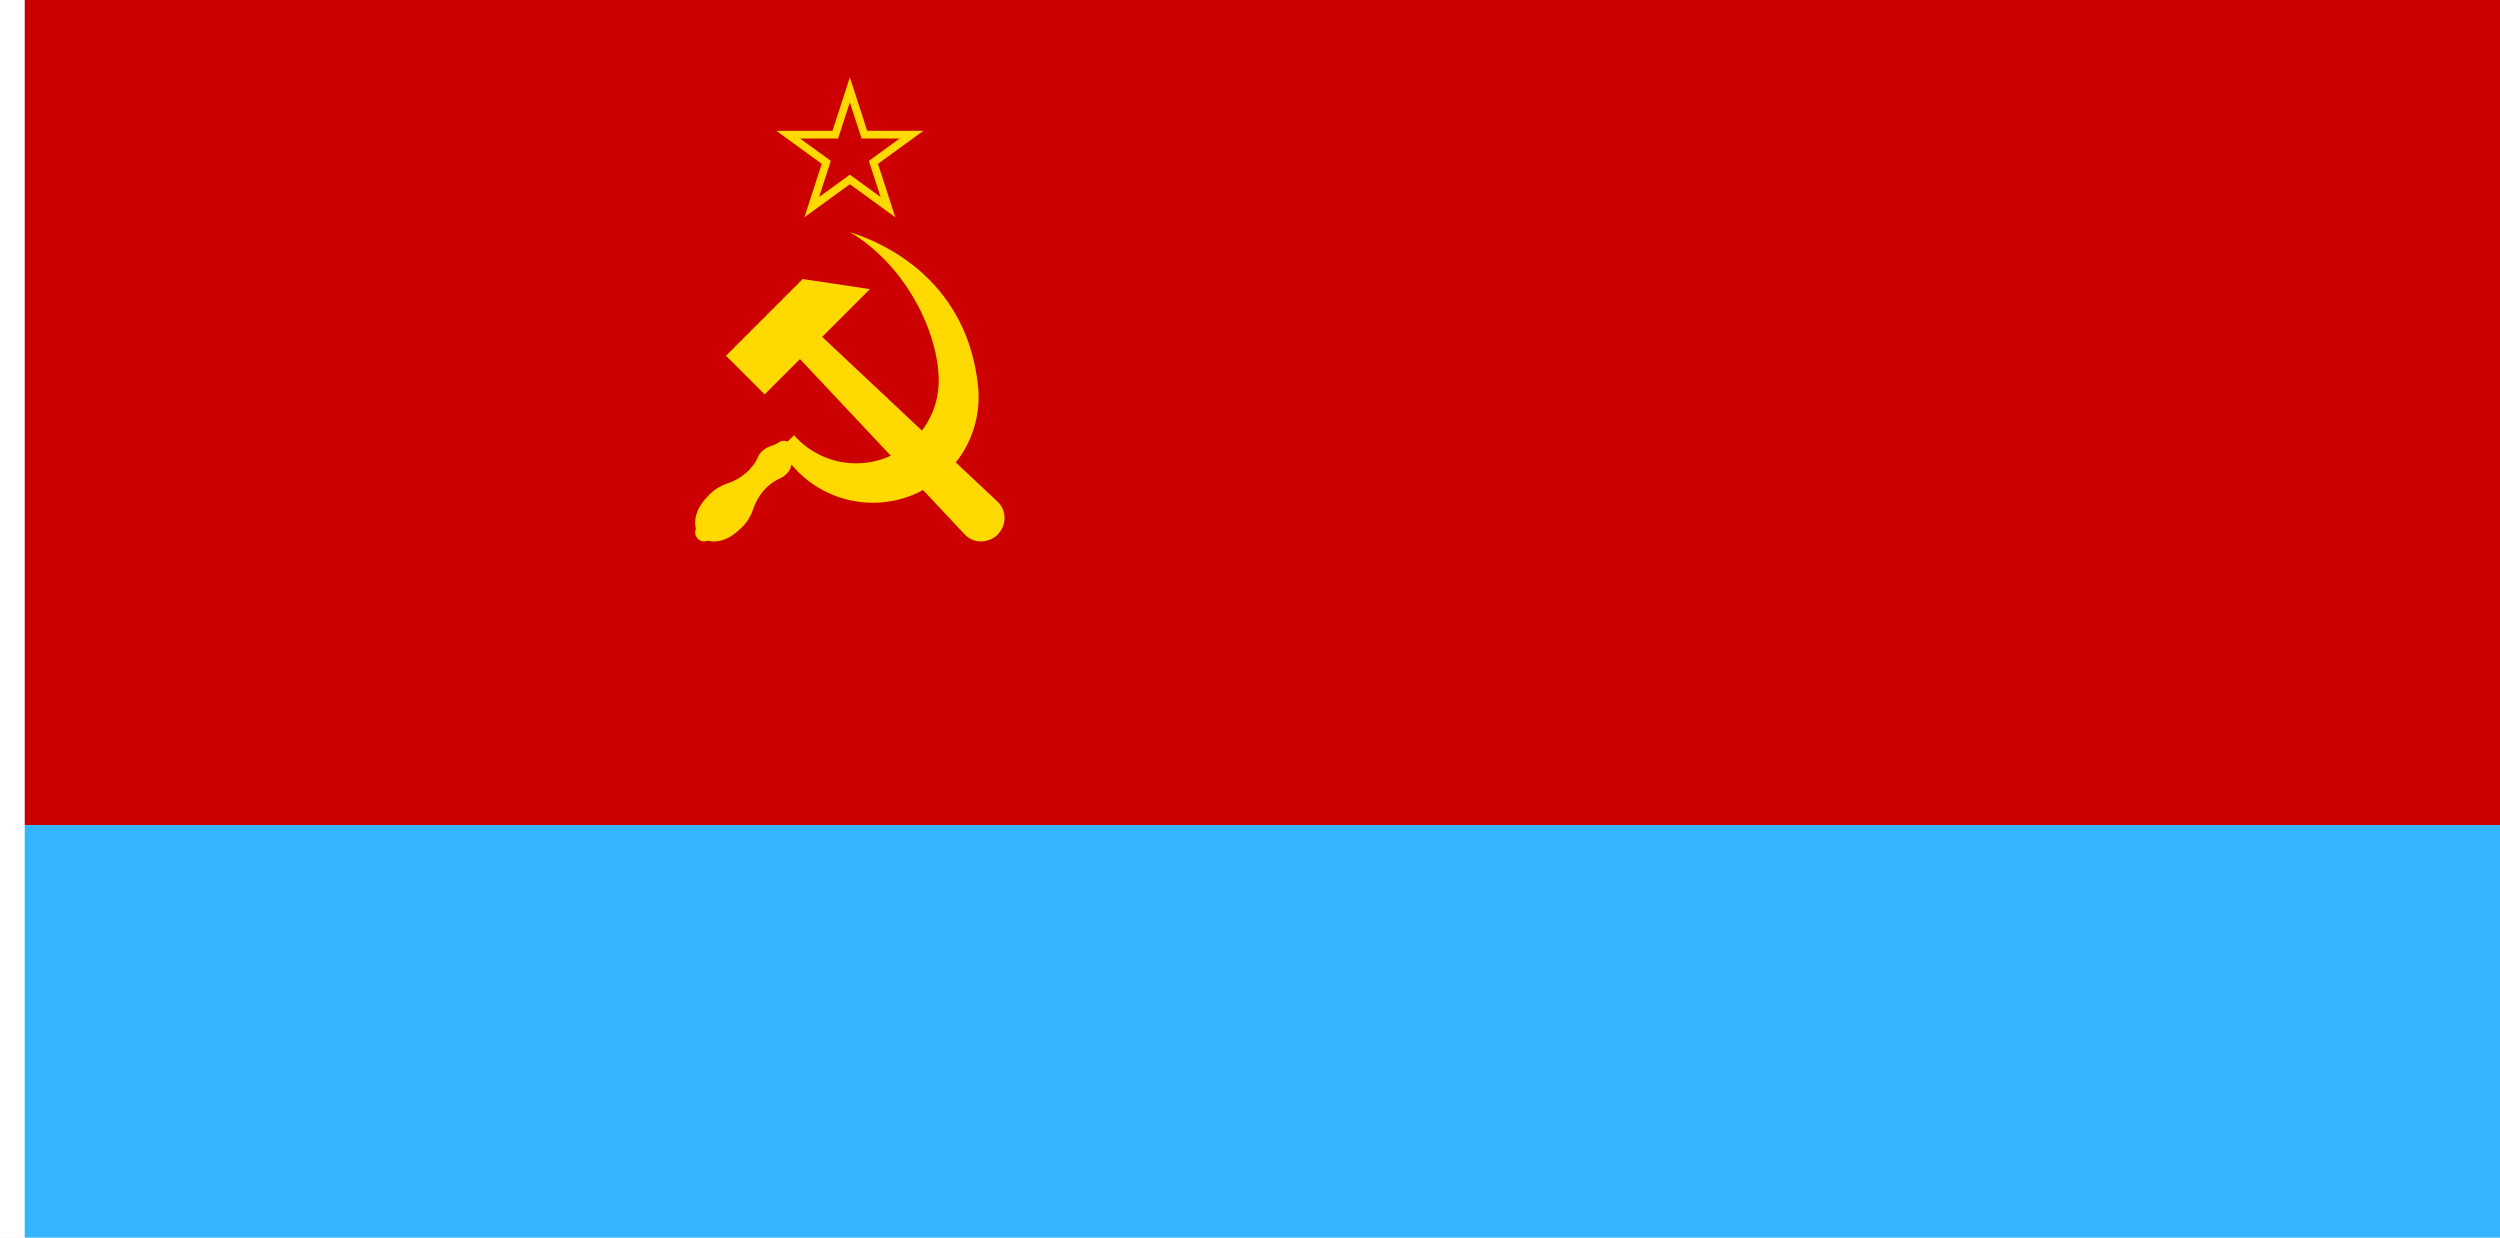
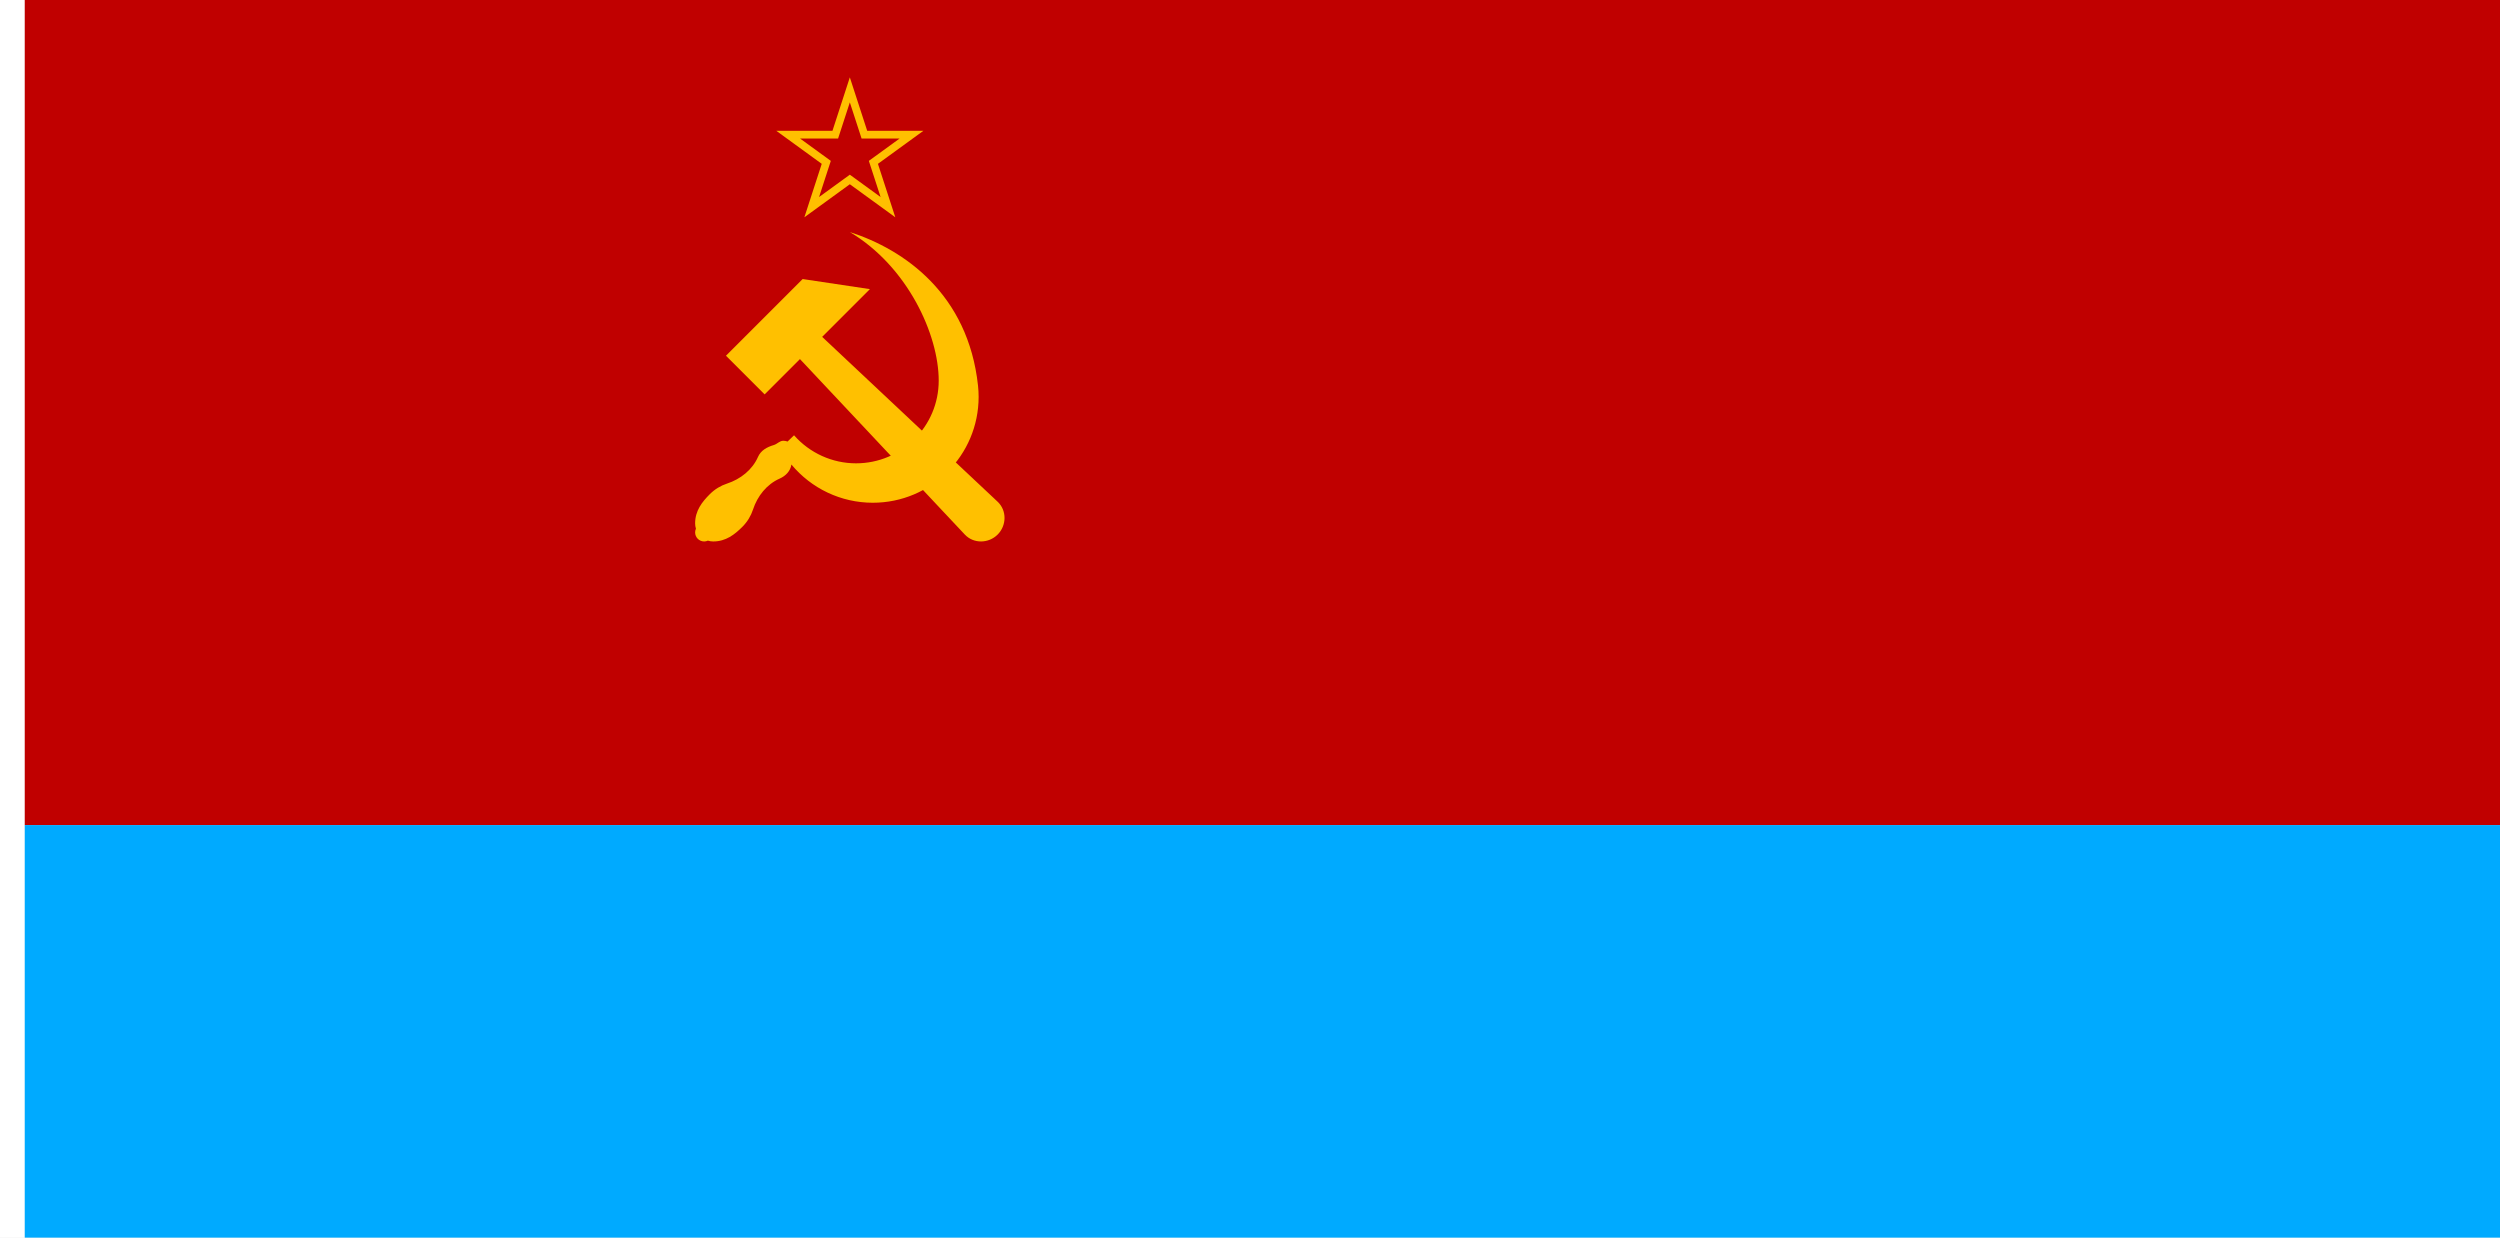
<svg xmlns="http://www.w3.org/2000/svg" width="3636" height="1800" viewBox="0 0 962.025 476.25" version="1.1" id="svg8">
  <defs id="defs2" />
  <g id="layer1" transform="translate(112.3345,-299.2679)">
    <path style="fill:#ffffff;fill-opacity:1;stroke:none;stroke-width:0.512px;stroke-linecap:butt;stroke-linejoin:miter;stroke-opacity:1" d="m -102.81,299.268 h -9.525 v 476.25 h 9.525 z" id="path1079" />
-     <path id="path822" d="m 849.69,616.768 h -952.5 v -317.5 h 952.5 z" style="fill:#cd0000;fill-opacity:1;stroke:none;stroke-width:1.547px;stroke-linecap:butt;stroke-linejoin:miter;stroke-opacity:1" />
-     <path style="fill:#33b5ff;fill-opacity:1;stroke:none;stroke-width:0.893px;stroke-linecap:butt;stroke-linejoin:miter;stroke-opacity:1" d="m 849.69,775.518 h -952.5 v -158.75 h 952.5 z" id="path818" />
-     <g id="g7866-7" style="fill:#ffd900;fill-opacity:1" transform="translate(158.7491)">
-       <path style="opacity:1;fill:#ffd900;fill-opacity:1;fill-rule:evenodd;stroke:none;stroke-width:0.265;stroke-linecap:round;stroke-linejoin:round;stroke-miterlimit:4;stroke-dasharray:none;stroke-dashoffset:0;stroke-opacity:1" d="m 55.94,388.565 c 22.256,13.256 34.193,39.496 34.203,57.162 0.01,17.581 -14.253,31.844 -31.834,31.834 -9.125,-0.005 -17.804,-3.945 -23.835,-10.792 l -2.488,2.402 c -0.519,-0.19 -1.077,-0.298 -1.661,-0.298 -1.389,5.3e-4 -2.295,1.246 -3.626,1.644 -2.747,0.822 -5.002,2.088 -6.101,4.586 -2.176,4.945 -6.711,8.551 -11.91,10.251 -2.43,0.794 -4.713,2.163 -6.645,4.095 -2.941,2.941 -5.634,6.332 -5.634,11.216 0,0.715 0.109,1.406 0.309,2.055 -0.203,0.448 -0.309,0.934 -0.309,1.426 -0.001,1.923 1.558,3.482 3.481,3.481 0.491,-2.6e-4 0.976,-0.107 1.424,-0.31 0.65,0.201 1.341,0.31 2.057,0.31 4.884,-1e-5 8.275,-2.693 11.217,-5.634 1.932,-1.932 3.3,-4.215 4.094,-6.645 1.7,-5.199 5.306,-9.734 10.251,-11.91 2.296,-1.01 4.166,-2.898 4.523,-5.421 7.648,9.209 19.068,14.706 31.289,14.713 22.509,0.012 40.758,-18.247 40.756,-40.756 -1.3e-4,-1.449 -0.081,-2.887 -0.234,-4.31 -3.792,-35.226 -28.339,-52.336 -49.326,-59.099 z" id="circle2045" />
-       <path id="path891-1" d="m 112.816,492.343 c 3.594,3.377 3.487,9.141 0,12.628 -3.487,3.487 -9.251,3.594 -12.628,0 L 36.743,437.447 23.158,451.032 8.275,436.15 37.782,406.643 63.665,410.525 45.292,428.898 Z" style="opacity:1;fill:#ffd900;fill-opacity:1;fill-rule:evenodd;stroke:none;stroke-width:0.265;stroke-linecap:round;stroke-linejoin:round;stroke-miterlimit:4;stroke-dasharray:none;stroke-dashoffset:0;stroke-opacity:1" />
-       <path transform="translate(-3.6964611e-6,-2.0142632e-5)" style="color:#000000;font-style:normal;font-variant:normal;font-weight:normal;font-stretch:normal;font-size:medium;line-height:normal;font-family:sans-serif;font-variant-ligatures:normal;font-variant-position:normal;font-variant-caps:normal;font-variant-numeric:normal;font-variant-alternates:normal;font-feature-settings:normal;text-indent:0;text-align:start;text-decoration:none;text-decoration-line:none;text-decoration-style:solid;text-decoration-color:#000000;letter-spacing:normal;word-spacing:normal;text-transform:none;writing-mode:lr-tb;direction:ltr;text-orientation:mixed;dominant-baseline:auto;baseline-shift:baseline;text-anchor:start;white-space:normal;shape-padding:0;clip-rule:nonzero;display:inline;overflow:visible;visibility:visible;opacity:1;isolation:auto;mix-blend-mode:normal;color-interpolation:sRGB;color-interpolation-filters:linearRGB;solid-color:#000000;solid-opacity:1;vector-effect:none;fill:#ffd900;fill-opacity:1;fill-rule:evenodd;stroke:none;stroke-width:0.265;stroke-linecap:round;stroke-linejoin:round;stroke-miterlimit:4;stroke-dasharray:none;stroke-dashoffset:0;stroke-opacity:1;color-rendering:auto;image-rendering:auto;shape-rendering:auto;text-rendering:auto;enable-background:accumulate" d="m 55.94,329.033 -6.683,20.568 H 27.632 l 17.496,12.711 -6.683,20.568 17.496,-12.711 17.496,12.711 -6.683,-20.568 17.496,-12.711 H 62.623 Z m -4.521,23.545 4.521,-13.912 4.52,13.912 h 14.627 l -11.834,8.598 4.521,13.912 -11.834,-8.598 -11.836,8.598 4.521,-13.912 -11.834,-8.598 z" id="path830-1" />
+     <path id="path822" d="m 849.69,616.768 h -952.5 v -317.5 h 952.5 z" style="fill:#c00000;fill-opacity:1;stroke:none;stroke-width:1.547px;stroke-linecap:butt;stroke-linejoin:miter;stroke-opacity:1" />
+     <path style="fill:#00aaff;fill-opacity:1;stroke:none;stroke-width:0.893px;stroke-linecap:butt;stroke-linejoin:miter;stroke-opacity:1" d="m 849.69,775.518 h -952.5 v -158.75 h 952.5 z" id="path818" />
+     <g id="g7866-7" style="fill:#ffc000;fill-opacity:1" transform="translate(158.7491)">
+       <path style="opacity:1;fill:#ffc000;fill-opacity:1;fill-rule:evenodd;stroke:none;stroke-width:0.265;stroke-linecap:round;stroke-linejoin:round;stroke-miterlimit:4;stroke-dasharray:none;stroke-dashoffset:0;stroke-opacity:1" d="m 55.94,388.565 c 22.256,13.256 34.193,39.496 34.203,57.162 0.01,17.581 -14.253,31.844 -31.834,31.834 -9.125,-0.005 -17.804,-3.945 -23.835,-10.792 l -2.488,2.402 c -0.519,-0.19 -1.077,-0.298 -1.661,-0.298 -1.389,5.3e-4 -2.295,1.246 -3.626,1.644 -2.747,0.822 -5.002,2.088 -6.101,4.586 -2.176,4.945 -6.711,8.551 -11.91,10.251 -2.43,0.794 -4.713,2.163 -6.645,4.095 -2.941,2.941 -5.634,6.332 -5.634,11.216 0,0.715 0.109,1.406 0.309,2.055 -0.203,0.448 -0.309,0.934 -0.309,1.426 -0.001,1.923 1.558,3.482 3.481,3.481 0.491,-2.6e-4 0.976,-0.107 1.424,-0.31 0.65,0.201 1.341,0.31 2.057,0.31 4.884,-1e-5 8.275,-2.693 11.217,-5.634 1.932,-1.932 3.3,-4.215 4.094,-6.645 1.7,-5.199 5.306,-9.734 10.251,-11.91 2.296,-1.01 4.166,-2.898 4.523,-5.421 7.648,9.209 19.068,14.706 31.289,14.713 22.509,0.012 40.758,-18.247 40.756,-40.756 -1.3e-4,-1.449 -0.081,-2.887 -0.234,-4.31 -3.792,-35.226 -28.339,-52.336 -49.326,-59.099 z" id="circle2045" />
+       <path id="path891-1" d="m 112.816,492.343 c 3.594,3.377 3.487,9.141 0,12.628 -3.487,3.487 -9.251,3.594 -12.628,0 L 36.743,437.447 23.158,451.032 8.275,436.15 37.782,406.643 63.665,410.525 45.292,428.898 Z" style="opacity:1;fill:#ffc000;fill-opacity:1;fill-rule:evenodd;stroke:none;stroke-width:0.265;stroke-linecap:round;stroke-linejoin:round;stroke-miterlimit:4;stroke-dasharray:none;stroke-dashoffset:0;stroke-opacity:1" />
+       <path transform="translate(-3.6964611e-6,-2.0142632e-5)" style="color:#000000;font-style:normal;font-variant:normal;font-weight:normal;font-stretch:normal;font-size:medium;line-height:normal;font-family:sans-serif;font-variant-ligatures:normal;font-variant-position:normal;font-variant-caps:normal;font-variant-numeric:normal;font-variant-alternates:normal;font-feature-settings:normal;text-indent:0;text-align:start;text-decoration:none;text-decoration-line:none;text-decoration-style:solid;text-decoration-color:#000000;letter-spacing:normal;word-spacing:normal;text-transform:none;writing-mode:lr-tb;direction:ltr;text-orientation:mixed;dominant-baseline:auto;baseline-shift:baseline;text-anchor:start;white-space:normal;shape-padding:0;clip-rule:nonzero;display:inline;overflow:visible;visibility:visible;opacity:1;isolation:auto;mix-blend-mode:normal;color-interpolation:sRGB;color-interpolation-filters:linearRGB;solid-color:#000000;solid-opacity:1;vector-effect:none;fill:#ffc000;fill-opacity:1;fill-rule:evenodd;stroke:none;stroke-width:0.265;stroke-linecap:round;stroke-linejoin:round;stroke-miterlimit:4;stroke-dasharray:none;stroke-dashoffset:0;stroke-opacity:1;color-rendering:auto;image-rendering:auto;shape-rendering:auto;text-rendering:auto;enable-background:accumulate" d="m 55.94,329.033 -6.683,20.568 H 27.632 l 17.496,12.711 -6.683,20.568 17.496,-12.711 17.496,12.711 -6.683,-20.568 17.496,-12.711 H 62.623 Z m -4.521,23.545 4.521,-13.912 4.52,13.912 h 14.627 l -11.834,8.598 4.521,13.912 -11.834,-8.598 -11.836,8.598 4.521,-13.912 -11.834,-8.598 z" id="path830-1" />
    </g>
  </g>
</svg>
